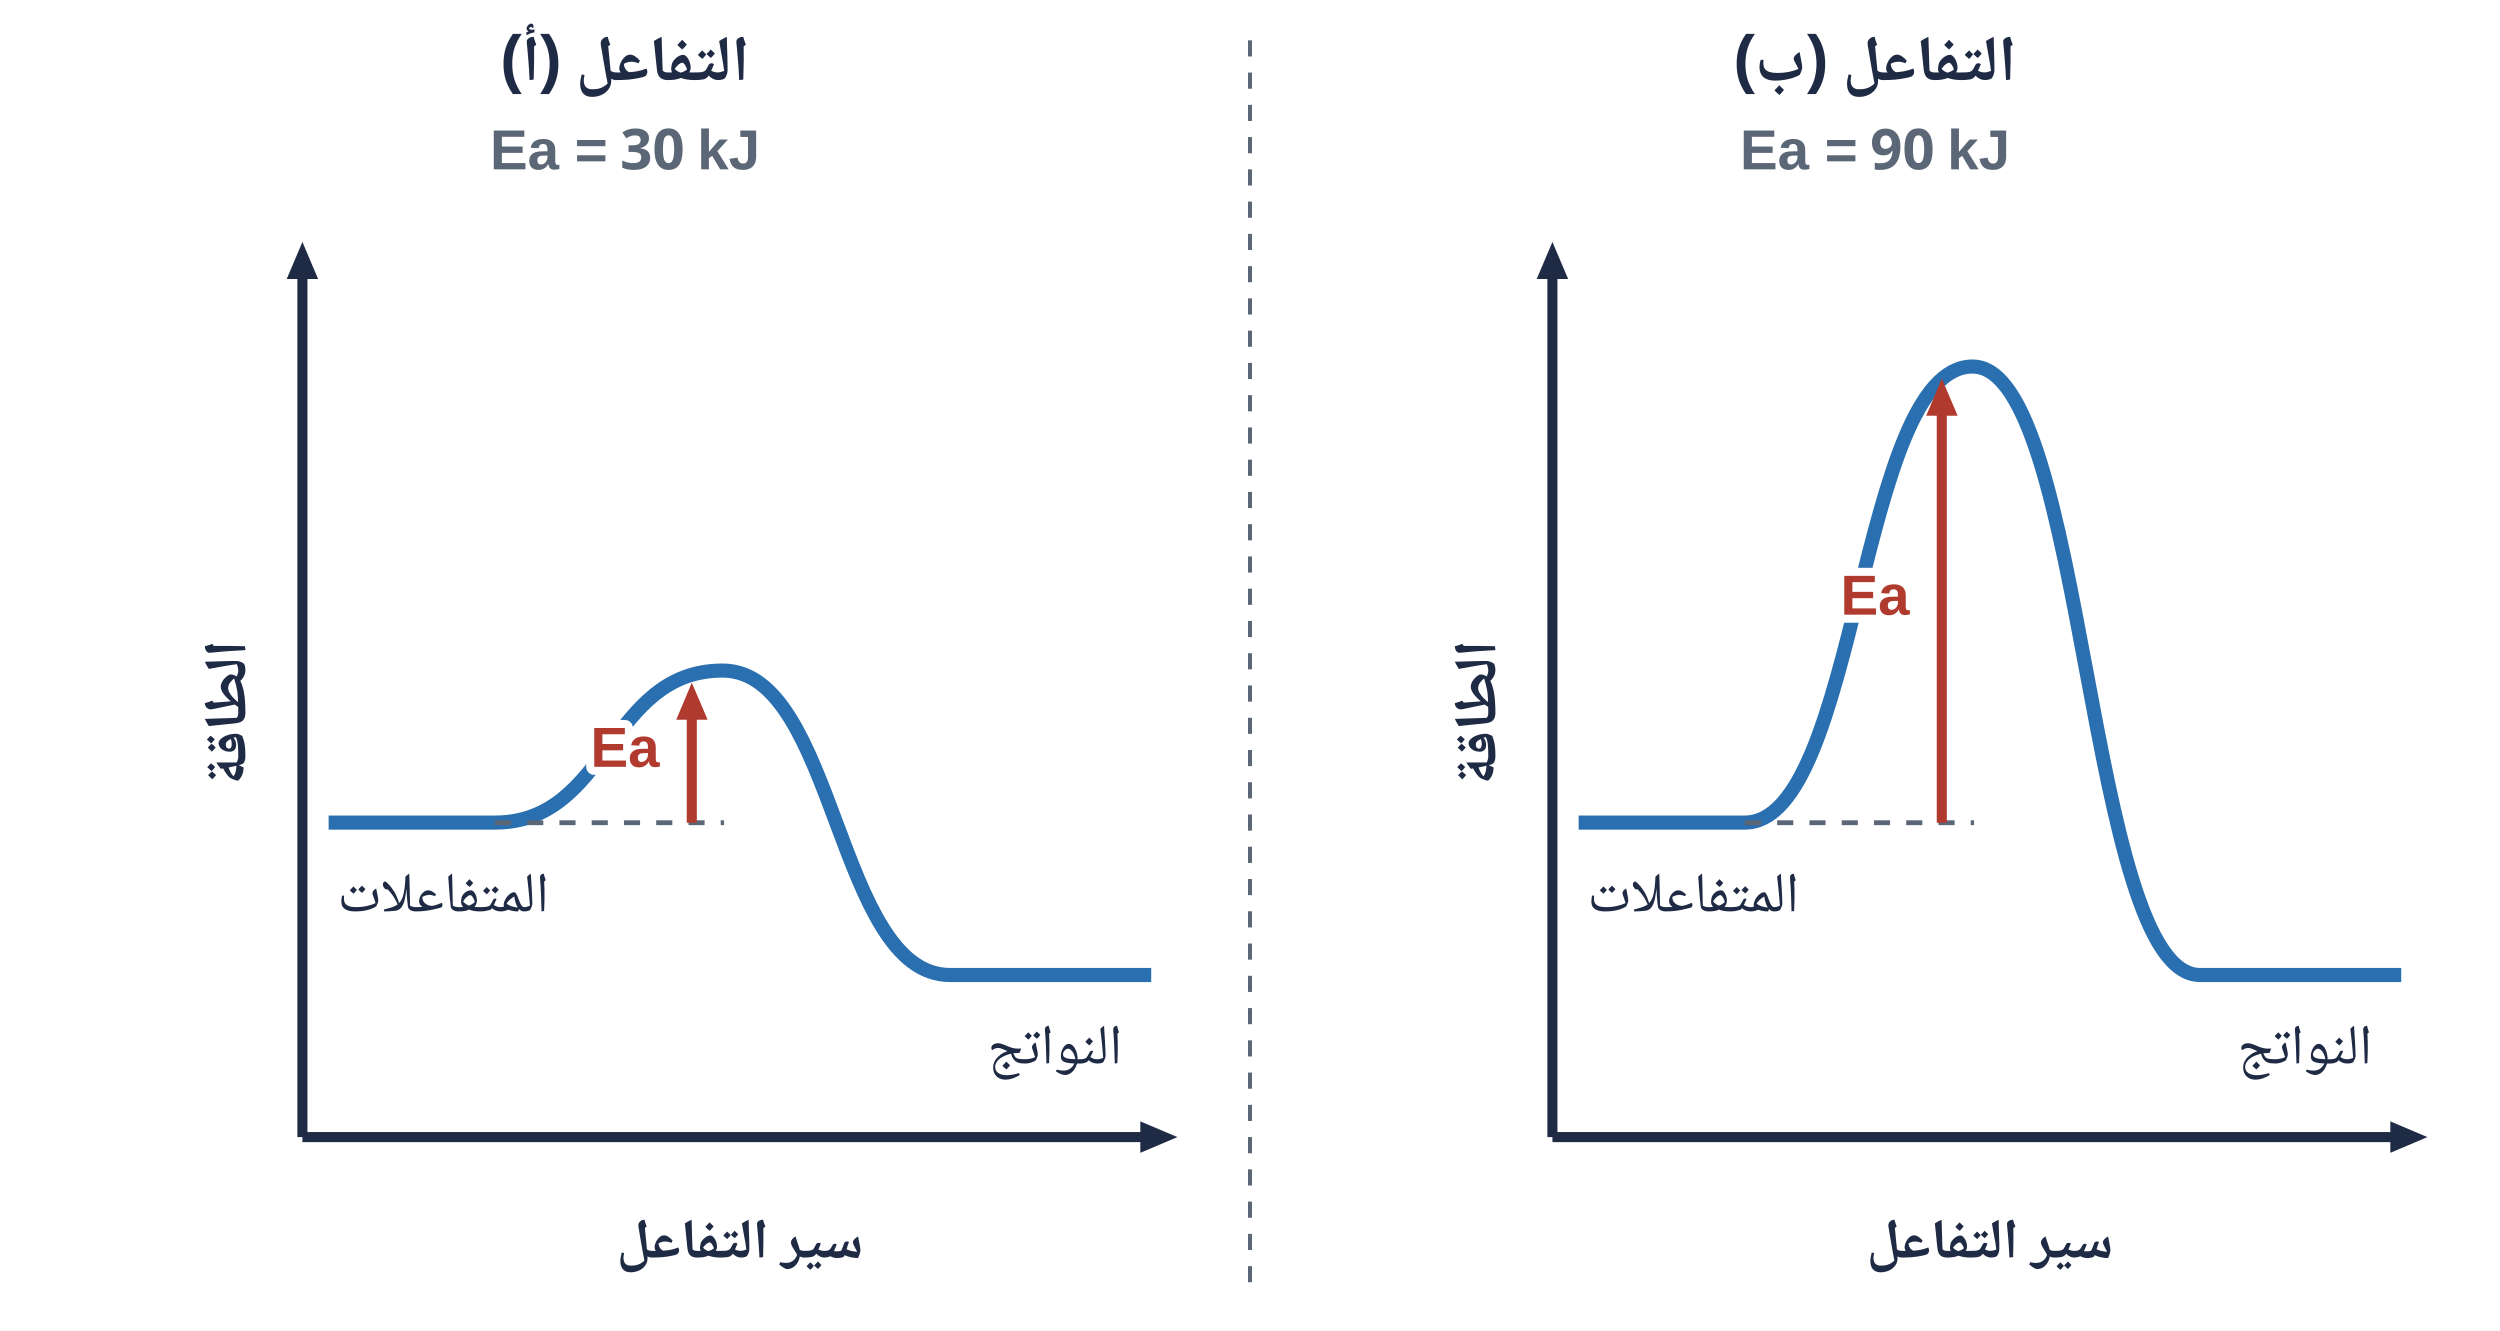
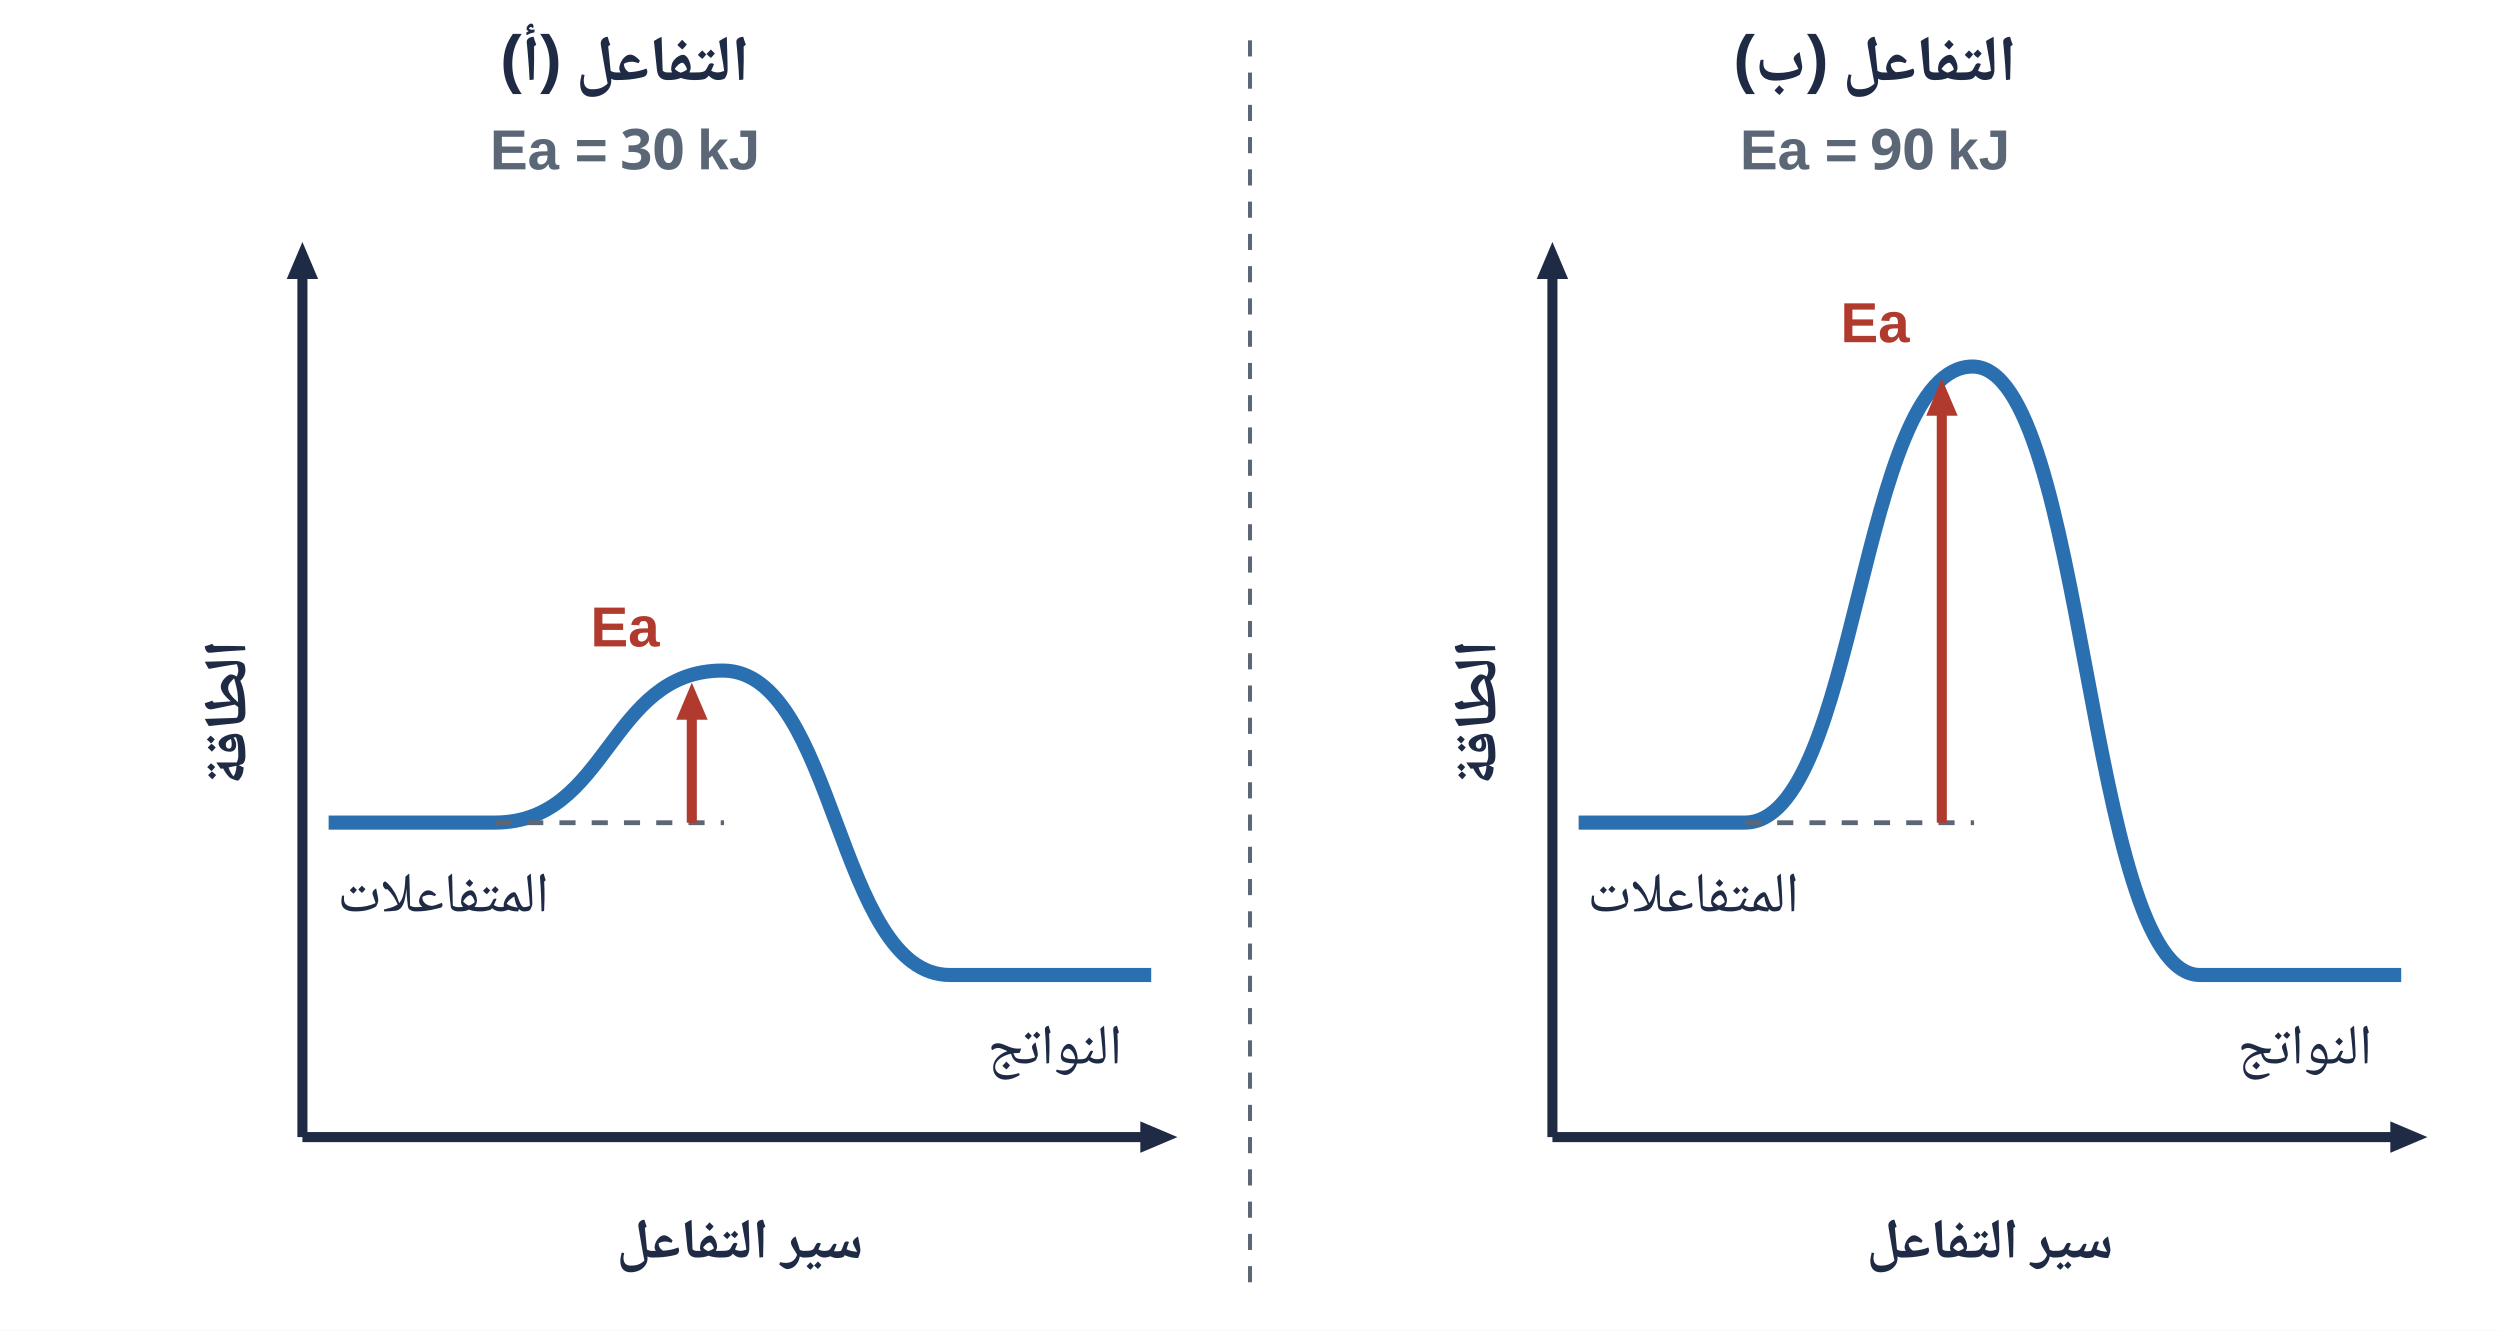
<svg xmlns="http://www.w3.org/2000/svg" viewBox="0 0 620 330" width="620" height="330">
  <rect width="620" height="330" fill="#fff" />
  <line x1="75" y1="282" x2="75.0" y2="66.0" stroke="#1f2a44" stroke-width="2.5" />
  <polygon points="75,60 78.9,69.2 71.1,69.2" fill="#1f2a44" />
  <line x1="75" y1="282" x2="286.0" y2="282.0" stroke="#1f2a44" stroke-width="2.5" />
  <polygon points="292,282 282.8,285.9 282.8,278.1" fill="#1f2a44" />
  <text transform="translate(61,177.0) rotate(-90)" text-anchor="middle" font-size="15" fill="#1f2a44" font-weight="bold" font-family="'IBM Plex Sans Arabic','Noto Naskh Arabic',Tahoma,Arial,sans-serif">الطاقة</text>
  <text x="183.5" y="312" text-anchor="middle" font-size="14" fill="#1f2a44" font-weight="bold" font-family="'IBM Plex Sans Arabic','Noto Naskh Arabic',Tahoma,Arial,sans-serif" direction="rtl">سير التفاعل</text>
  <path d="M81.5,204.0 L122.7,204.0 C151.0,204.0 150.9,166.3 179.2,166.3 C207.4,166.3 207.4,241.8 235.6,241.8 L285.5,241.8" fill="none" stroke="#2a6fb0" stroke-width="3.5" stroke-linejoin="round" />
  <text stroke="#fff" stroke-width="4" paint-order="stroke" stroke-linejoin="round" x="83.68" y="226.036" text-anchor="end" font-size="14" fill="#1f2a44" font-weight="normal" font-family="'IBM Plex Sans Arabic','Noto Naskh Arabic',Tahoma,Arial,sans-serif" direction="rtl">المتفاعلات</text>
  <text stroke="#fff" stroke-width="4" paint-order="stroke" stroke-linejoin="round" x="261.62" y="263.76" text-anchor="middle" font-size="14" fill="#1f2a44" font-weight="normal" font-family="'IBM Plex Sans Arabic','Noto Naskh Arabic',Tahoma,Arial,sans-serif" direction="rtl">النواتج</text>
  <text x="155.0" y="42" text-anchor="middle" font-size="14" fill="#5b6676" font-weight="bold" font-family="'IBM Plex Sans Arabic','Noto Naskh Arabic',Tahoma,Arial,sans-serif">Ea = 30 kJ</text>
  <line x1="122.74" y1="204.036" x2="179.565" y2="204.036" stroke="#5b6676" stroke-width="1.2" stroke-dasharray="4 4" />
  <line x1="171.565" y1="204.036" x2="171.565" y2="175.311" stroke="#b03a2e" stroke-width="2.5" />
  <polygon points="171.565,169.311 175.5,178.5 167.7,178.5" fill="#b03a2e" />
-   <text stroke="#fff" stroke-width="4" paint-order="stroke" stroke-linejoin="round" x="163.565" y="190.174" text-anchor="end" font-size="14" fill="#b03a2e" font-weight="bold" font-family="'IBM Plex Sans Arabic','Noto Naskh Arabic',Tahoma,Arial,sans-serif">Ea</text>
+   <text stroke="#fff" stroke-width="4" paint-order="stroke" stroke-linejoin="round" x="163.565" y="160.311" text-anchor="end" font-size="14" fill="#b03a2e" font-weight="bold" font-family="'IBM Plex Sans Arabic','Noto Naskh Arabic',Tahoma,Arial,sans-serif">Ea</text>
  <text x="155.0" y="20" text-anchor="middle" font-size="16" fill="#1f2a44" font-weight="bold" font-family="'IBM Plex Sans Arabic','Noto Naskh Arabic',Tahoma,Arial,sans-serif" direction="rtl">التفاعل (أ)</text>
  <line x1="385" y1="282" x2="385.0" y2="66.0" stroke="#1f2a44" stroke-width="2.5" />
  <polygon points="385,60 388.9,69.2 381.1,69.2" fill="#1f2a44" />
  <line x1="385" y1="282" x2="596.0" y2="282.0" stroke="#1f2a44" stroke-width="2.5" />
  <polygon points="602,282 592.8,285.9 592.8,278.1" fill="#1f2a44" />
  <text transform="translate(371,177.0) rotate(-90)" text-anchor="middle" font-size="15" fill="#1f2a44" font-weight="bold" font-family="'IBM Plex Sans Arabic','Noto Naskh Arabic',Tahoma,Arial,sans-serif">الطاقة</text>
  <text x="493.5" y="312" text-anchor="middle" font-size="14" fill="#1f2a44" font-weight="bold" font-family="'IBM Plex Sans Arabic','Noto Naskh Arabic',Tahoma,Arial,sans-serif" direction="rtl">سير التفاعل</text>
  <path d="M391.5,204.0 L432.7,204.0 C460.9,204.0 460.9,90.9 489.2,90.9 C517.4,90.9 517.4,241.8 545.6,241.8 L595.5,241.8" fill="none" stroke="#2a6fb0" stroke-width="3.5" stroke-linejoin="round" />
  <text stroke="#fff" stroke-width="4" paint-order="stroke" stroke-linejoin="round" x="393.68" y="226.036" text-anchor="end" font-size="14" fill="#1f2a44" font-weight="normal" font-family="'IBM Plex Sans Arabic','Noto Naskh Arabic',Tahoma,Arial,sans-serif" direction="rtl">المتفاعلات</text>
  <text stroke="#fff" stroke-width="4" paint-order="stroke" stroke-linejoin="round" x="571.62" y="263.76" text-anchor="middle" font-size="14" fill="#1f2a44" font-weight="normal" font-family="'IBM Plex Sans Arabic','Noto Naskh Arabic',Tahoma,Arial,sans-serif" direction="rtl">النواتج</text>
  <text x="465.0" y="42" text-anchor="middle" font-size="14" fill="#5b6676" font-weight="bold" font-family="'IBM Plex Sans Arabic','Noto Naskh Arabic',Tahoma,Arial,sans-serif">Ea = 90 kJ</text>
  <line x1="432.74" y1="204.036" x2="489.565" y2="204.036" stroke="#5b6676" stroke-width="1.2" stroke-dasharray="4 4" />
  <line x1="481.565" y1="204.036" x2="481.565" y2="99.862" stroke="#b03a2e" stroke-width="2.5" />
  <polygon points="481.565,93.862 485.5,103.1 477.7,103.1" fill="#b03a2e" />
-   <text stroke="#fff" stroke-width="4" paint-order="stroke" stroke-linejoin="round" x="473.565" y="152.449" text-anchor="end" font-size="14" fill="#b03a2e" font-weight="bold" font-family="'IBM Plex Sans Arabic','Noto Naskh Arabic',Tahoma,Arial,sans-serif">Ea</text>
+   <text stroke="#fff" stroke-width="4" paint-order="stroke" stroke-linejoin="round" x="473.565" y="84.862" text-anchor="end" font-size="14" fill="#b03a2e" font-weight="bold" font-family="'IBM Plex Sans Arabic','Noto Naskh Arabic',Tahoma,Arial,sans-serif">Ea</text>
  <text x="465.0" y="20" text-anchor="middle" font-size="16" fill="#1f2a44" font-weight="bold" font-family="'IBM Plex Sans Arabic','Noto Naskh Arabic',Tahoma,Arial,sans-serif" direction="rtl">التفاعل (ب)</text>
  <line x1="310" y1="10" x2="310" y2="320" stroke="#5b6676" stroke-width="1" stroke-dasharray="4 4" />
</svg>
